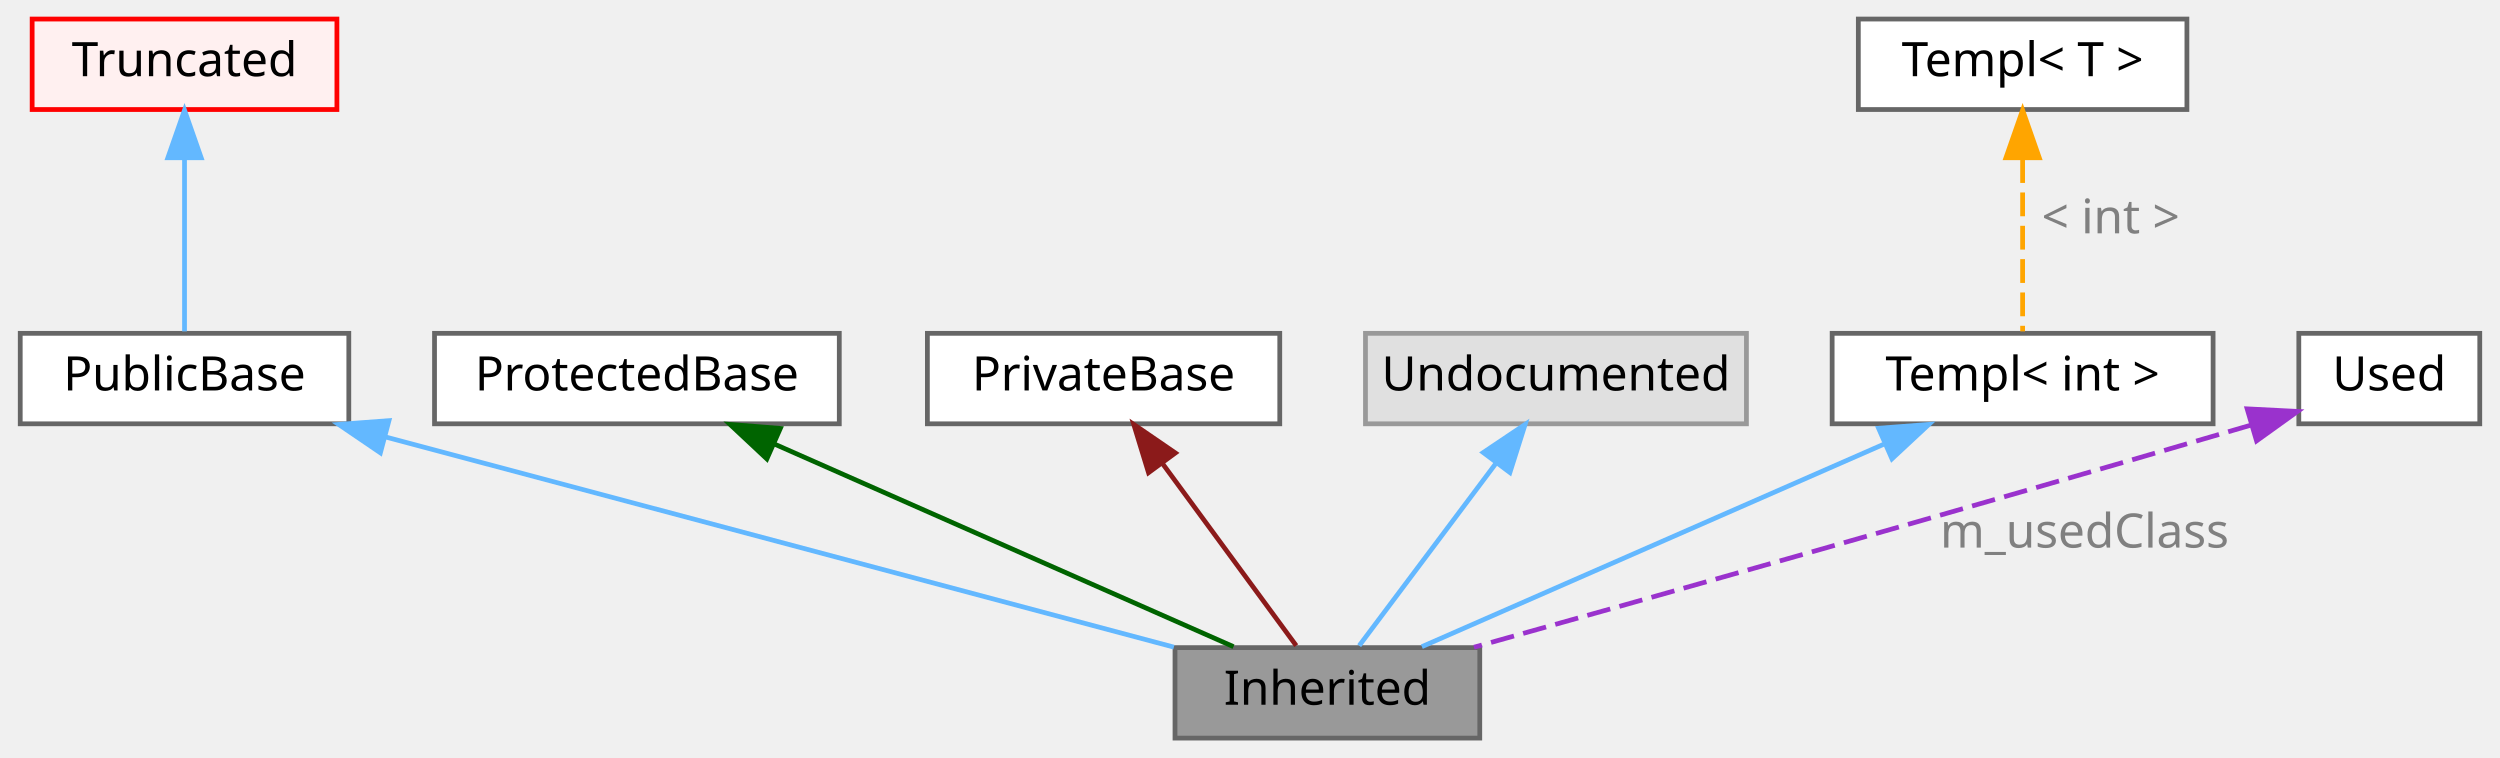
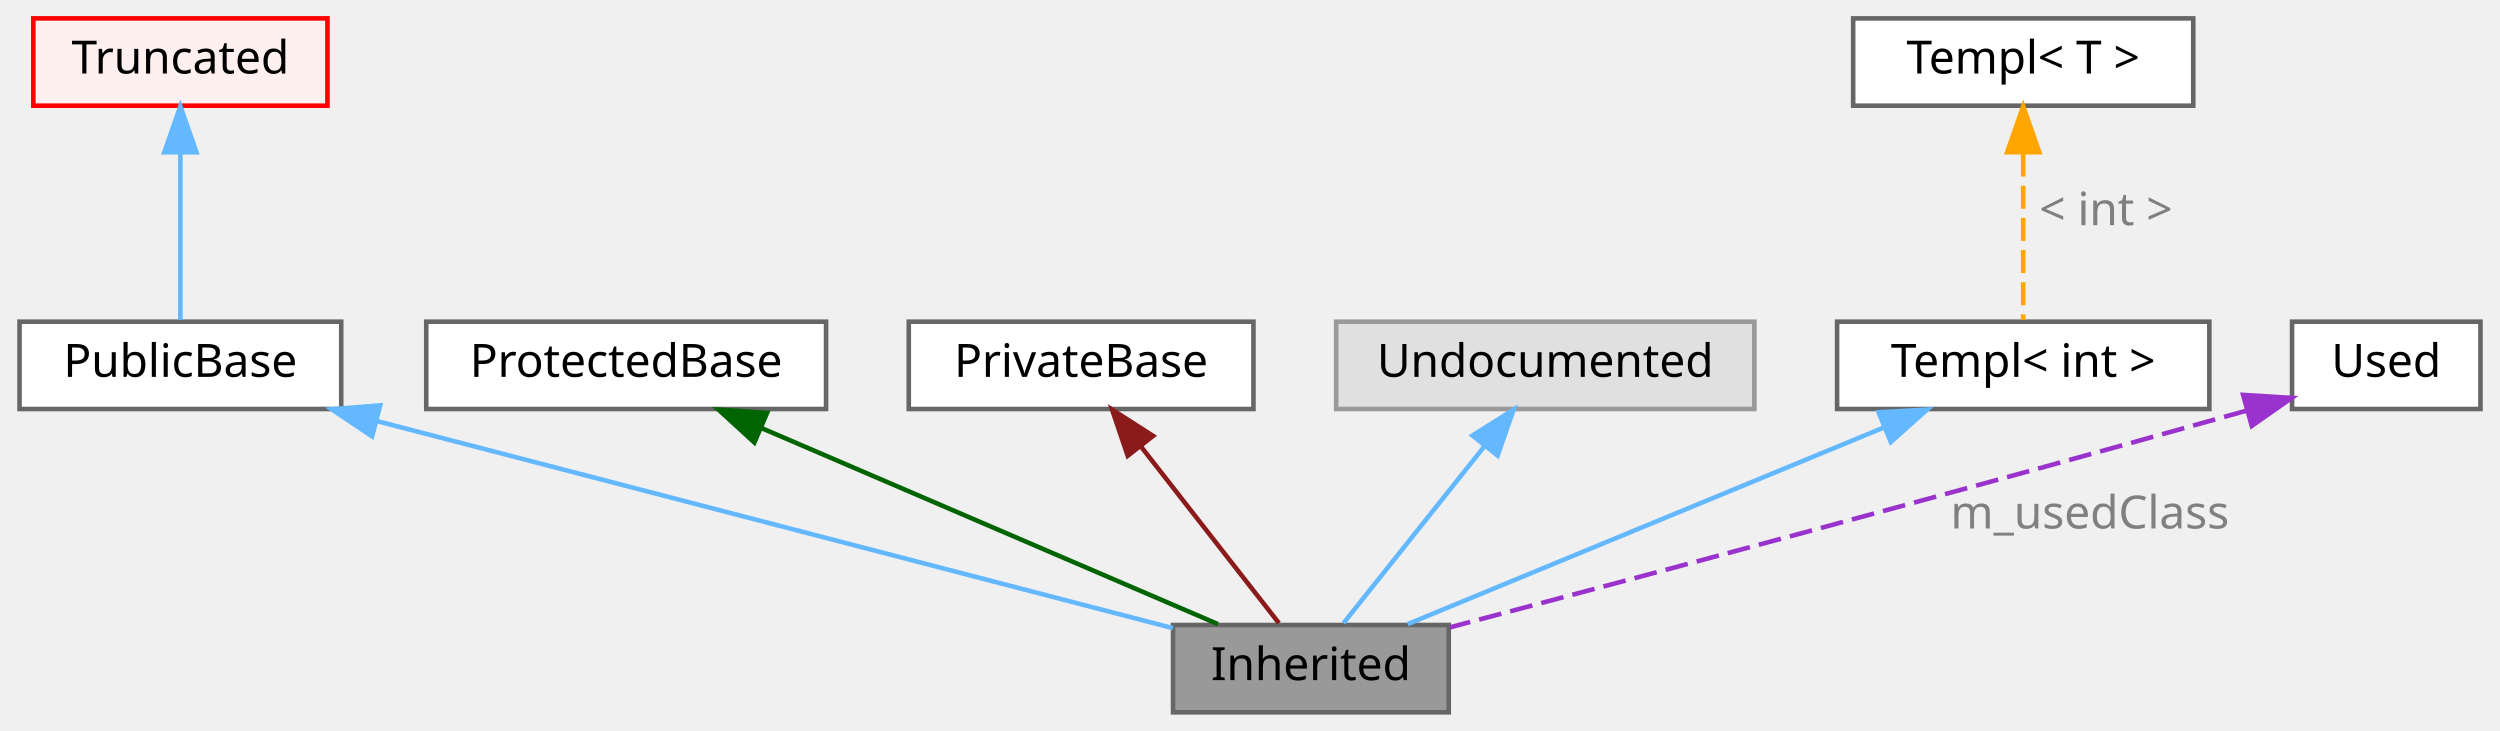
- <svg xmlns="http://www.w3.org/2000/svg" xmlns:xlink="http://www.w3.org/1999/xlink" width="525pt" height="159pt" viewBox="0.00 0.00 524.50 159.00">
+ <svg xmlns="http://www.w3.org/2000/svg" xmlns:xlink="http://www.w3.org/1999/xlink" width="544pt" height="159pt" viewBox="0.00 0.00 543.50 159.00">
  <g id="graph0" class="graph" transform="scale(1 1) rotate(0) translate(4 155)">
    <g id="Node000009" class="node">
      <g id="a_Node000009">
        <a xlink:title=" ">
-           <polygon fill="#999999" stroke="#666666" points="306.5,-19 242.5,-19 242.5,0 306.5,0 306.5,-19" />
-           <text text-anchor="middle" x="274.5" y="-7" font-family="Mononoki" font-size="10.00">Inherited</text>
+           <polygon fill="#999999" stroke="#666666" points="311,-19 251,-19 251,0 311,0 311,-19" />
+           <text text-anchor="middle" x="281" y="-7" font-family="Mononoki" font-size="10.00">Inherited</text>
        </a>
      </g>
    </g>
    <g id="Node000010" class="node">
      <g id="a_Node000010">
        <a xlink:title=" ">
-           <polygon fill="white" stroke="#666666" points="69,-85 0,-85 0,-66 69,-66 69,-85" />
-           <text text-anchor="middle" x="34.5" y="-73" font-family="Mononoki" font-size="10.00">PublicBase</text>
+           <polygon fill="white" stroke="#666666" points="70,-85 0,-85 0,-66 70,-66 70,-85" />
+           <text text-anchor="middle" x="35" y="-73" font-family="Mononoki" font-size="10.00">PublicBase</text>
        </a>
      </g>
    </g>
    <g id="edge1" class="edge">
      <g id="a_edge1">
        <a xlink:title=" ">
-           <path fill="none" stroke="#63b8ff" d="M76.79,-63.22C124.05,-50.62 199.54,-30.49 242.26,-19.1" />
-           <polygon fill="#63b8ff" stroke="#63b8ff" points="75.63,-59.91 66.87,-65.87 77.43,-66.67 75.63,-59.91" />
+           <path fill="none" stroke="#63b8ff" d="M77.7,-63.39C127.22,-50.51 207.6,-29.59 250.97,-18.31" />
+           <polygon fill="#63b8ff" stroke="#63b8ff" points="76.72,-60.03 67.92,-65.94 78.48,-66.8 76.72,-60.03" />
        </a>
      </g>
    </g>
    <g id="Node000011" class="node">
      <g id="a_Node000011">
        <a xlink:title=" ">
-           <polygon fill="#fff0f0" stroke="red" points="66.5,-151 2.5,-151 2.5,-132 66.5,-132 66.5,-151" />
-           <text text-anchor="middle" x="34.5" y="-139" font-family="Mononoki" font-size="10.00">Truncated</text>
+           <polygon fill="#fff0f0" stroke="red" points="67,-151 3,-151 3,-132 67,-132 67,-151" />
+           <text text-anchor="middle" x="35" y="-139" font-family="Mononoki" font-size="10.00">Truncated</text>
        </a>
      </g>
    </g>
    <g id="edge2" class="edge">
      <g id="a_edge2">
        <a xlink:title=" ">
-           <path fill="none" stroke="#63b8ff" d="M34.5,-121.58C34.5,-109.63 34.5,-94.72 34.5,-85.41" />
-           <polygon fill="#63b8ff" stroke="#63b8ff" points="31,-121.87 34.5,-131.87 38,-121.87 31,-121.87" />
+           <path fill="none" stroke="#63b8ff" d="M35,-121.58C35,-109.63 35,-94.72 35,-85.41" />
+           <polygon fill="#63b8ff" stroke="#63b8ff" points="31.5,-121.87 35,-131.87 38.5,-121.87 31.5,-121.87" />
        </a>
      </g>
    </g>
    <g id="node4" class="node">
      <g id="a_node4">
        <a xlink:title=" ">
-           <polygon fill="white" stroke="#666666" points="172,-85 87,-85 87,-66 172,-66 172,-85" />
-           <text text-anchor="middle" x="129.5" y="-73" font-family="Mononoki" font-size="10.00">ProtectedBase</text>
+           <polygon fill="white" stroke="#666666" points="175.5,-85 88.5,-85 88.5,-66 175.5,-66 175.5,-85" />
+           <text text-anchor="middle" x="132" y="-73" font-family="Mononoki" font-size="10.00">ProtectedBase</text>
        </a>
      </g>
    </g>
    <g id="edge3" class="edge">
      <g id="a_edge3">
        <a xlink:title=" ">
-           <path fill="none" stroke="darkgreen" d="M158.51,-61.69C187.09,-49.08 229.96,-30.16 254.79,-19.2" />
-           <polygon fill="darkgreen" stroke="darkgreen" points="156.79,-58.63 149.06,-65.87 159.62,-65.03 156.79,-58.63" />
+           <path fill="none" stroke="darkgreen" d="M161.43,-61.86C190.79,-49.25 235.12,-30.21 260.75,-19.2" />
+           <polygon fill="darkgreen" stroke="darkgreen" points="159.9,-58.71 152.09,-65.87 162.66,-65.14 159.9,-58.71" />
        </a>
      </g>
    </g>
    <g id="node5" class="node">
      <g id="a_node5">
        <a xlink:title=" ">
-           <polygon fill="white" stroke="#666666" points="264.5,-85 190.5,-85 190.5,-66 264.5,-66 264.5,-85" />
-           <text text-anchor="middle" x="227.5" y="-73" font-family="Mononoki" font-size="10.00">PrivateBase</text>
+           <polygon fill="white" stroke="#666666" points="268.5,-85 193.5,-85 193.5,-66 268.5,-66 268.5,-85" />
+           <text text-anchor="middle" x="231" y="-73" font-family="Mononoki" font-size="10.00">PrivateBase</text>
        </a>
      </g>
    </g>
    <g id="edge4" class="edge">
      <g id="a_edge4">
        <a xlink:title=" ">
-           <path fill="none" stroke="#8b1a1a" d="M239.79,-57.77C248.8,-45.49 260.7,-29.3 267.96,-19.41" />
-           <polygon fill="#8b1a1a" stroke="#8b1a1a" points="236.94,-55.74 233.84,-65.87 242.58,-59.88 236.94,-55.74" />
+           <path fill="none" stroke="#8b1a1a" d="M244.07,-57.77C253.66,-45.49 266.31,-29.3 274.04,-19.41" />
+           <polygon fill="#8b1a1a" stroke="#8b1a1a" points="241.14,-55.83 237.74,-65.87 246.66,-60.14 241.14,-55.83" />
        </a>
      </g>
    </g>
    <g id="Node000015" class="node">
      <g id="a_Node000015">
        <a xlink:title=" ">
-           <polygon fill="#e0e0e0" stroke="#999999" points="362.5,-85 282.5,-85 282.5,-66 362.5,-66 362.5,-85" />
-           <text text-anchor="middle" x="322.5" y="-73" font-family="Mononoki" font-size="10.00">Undocumented</text>
+           <polygon fill="#e0e0e0" stroke="#999999" points="377.5,-85 286.5,-85 286.5,-66 377.5,-66 377.5,-85" />
+           <text text-anchor="middle" x="332" y="-73" font-family="Mononoki" font-size="10.00">Undocumented</text>
        </a>
      </g>
    </g>
    <g id="edge5" class="edge">
      <g id="a_edge5">
        <a xlink:title=" ">
-           <path fill="none" stroke="#63b8ff" d="M309.95,-57.77C300.74,-45.49 288.6,-29.3 281.18,-19.41" />
-           <polygon fill="#63b8ff" stroke="#63b8ff" points="307.23,-59.97 316.03,-65.87 312.83,-55.77 307.23,-59.97" />
+           <path fill="none" stroke="#63b8ff" d="M318.67,-57.77C308.88,-45.49 295.98,-29.3 288.1,-19.41" />
+           <polygon fill="#63b8ff" stroke="#63b8ff" points="316.15,-60.23 325.12,-65.87 321.63,-55.87 316.15,-60.23" />
        </a>
      </g>
    </g>
    <g id="node7" class="node">
      <g id="a_node7">
        <a xlink:title=" ">
-           <polygon fill="white" stroke="#666666" points="460.5,-85 380.5,-85 380.5,-66 460.5,-66 460.5,-85" />
-           <text text-anchor="middle" x="420.5" y="-73" font-family="Mononoki" font-size="10.00">Templ&lt; int &gt;</text>
+           <polygon fill="white" stroke="#666666" points="476.5,-85 395.5,-85 395.5,-66 476.5,-66 476.5,-85" />
+           <text text-anchor="middle" x="436" y="-73" font-family="Mononoki" font-size="10.00">Templ&lt; int &gt;</text>
        </a>
      </g>
    </g>
    <g id="edge6" class="edge">
      <g id="a_edge6">
        <a xlink:title=" ">
-           <path fill="none" stroke="#63b8ff" d="M391.29,-61.69C362.51,-49.08 319.35,-30.16 294.34,-19.2" />
-           <polygon fill="#63b8ff" stroke="#63b8ff" points="390.25,-65.06 400.81,-65.87 393.06,-58.65 390.25,-65.06" />
+           <path fill="none" stroke="#63b8ff" d="M405.78,-62.02C375.24,-49.41 328.84,-30.25 302.07,-19.2" />
+           <polygon fill="#63b8ff" stroke="#63b8ff" points="404.52,-65.29 415.1,-65.87 407.19,-58.82 404.52,-65.29" />
        </a>
      </g>
    </g>
    <g id="node8" class="node">
      <g id="a_node8">
        <a xlink:title=" ">
-           <polygon fill="white" stroke="#666666" points="455,-151 386,-151 386,-132 455,-132 455,-151" />
-           <text text-anchor="middle" x="420.5" y="-139" font-family="Mononoki" font-size="10.00">Templ&lt; T &gt;</text>
+           <polygon fill="white" stroke="#666666" points="473,-151 399,-151 399,-132 473,-132 473,-151" />
+           <text text-anchor="middle" x="436" y="-139" font-family="Mononoki" font-size="10.00">Templ&lt; T &gt;</text>
        </a>
      </g>
    </g>
    <g id="edge7" class="edge">
      <g id="a_edge7">
        <a xlink:title=" ">
-           <path fill="none" stroke="orange" stroke-dasharray="5,2" d="M420.5,-121.58C420.5,-109.63 420.5,-94.72 420.5,-85.41" />
-           <polygon fill="orange" stroke="orange" points="417,-121.87 420.5,-131.87 424,-121.87 417,-121.87" />
+           <path fill="none" stroke="orange" stroke-dasharray="5,2" d="M436,-121.58C436,-109.63 436,-94.72 436,-85.41" />
+           <polygon fill="orange" stroke="orange" points="432.5,-121.87 436,-131.87 439.5,-121.87 432.5,-121.87" />
        </a>
      </g>
-       <text text-anchor="middle" x="439" y="-106" font-family="Mononoki" font-size="10.00" fill="grey">&lt; int &gt;</text>
+       <text text-anchor="middle" x="454" y="-106" font-family="Mononoki" font-size="10.00" fill="grey">&lt; int &gt;</text>
    </g>
    <g id="node9" class="node">
      <g id="a_node9">
        <a xlink:title=" ">
-           <polygon fill="white" stroke="#666666" points="516.5,-85 478.5,-85 478.5,-66 516.5,-66 516.5,-85" />
-           <text text-anchor="middle" x="497.5" y="-73" font-family="Mononoki" font-size="10.00">Used</text>
+           <polygon fill="white" stroke="#666666" points="535.5,-85 494.5,-85 494.5,-66 535.5,-66 535.5,-85" />
+           <text text-anchor="middle" x="515" y="-73" font-family="Mononoki" font-size="10.00">Used</text>
        </a>
      </g>
    </g>
    <g id="edge8" class="edge">
      <g id="a_edge8">
        <a xlink:title=" ">
-           <path fill="none" stroke="#9a32cd" stroke-dasharray="5,2" d="M468.47,-65.73C405.03,-47.12 341.87,-29.32 305.28,-19.08" />
-           <polygon fill="#9a32cd" stroke="#9a32cd" points="467.65,-69.14 478.23,-68.6 469.63,-62.42 467.65,-69.14" />
+           <path fill="none" stroke="#9a32cd" stroke-dasharray="5,2" d="M484.52,-65.62C417.32,-46.74 349.44,-28.6 311.27,-18.49" />
+           <polygon fill="#9a32cd" stroke="#9a32cd" points="483.85,-69.07 494.42,-68.41 485.74,-62.33 483.85,-69.07" />
        </a>
      </g>
-       <text text-anchor="middle" x="433.5" y="-40" font-family="Mononoki" font-size="10.00" fill="grey">m_usedClass</text>
+       <text text-anchor="middle" x="450.5" y="-40" font-family="Mononoki" font-size="10.00" fill="grey">m_usedClass</text>
    </g>
  </g>
</svg>
